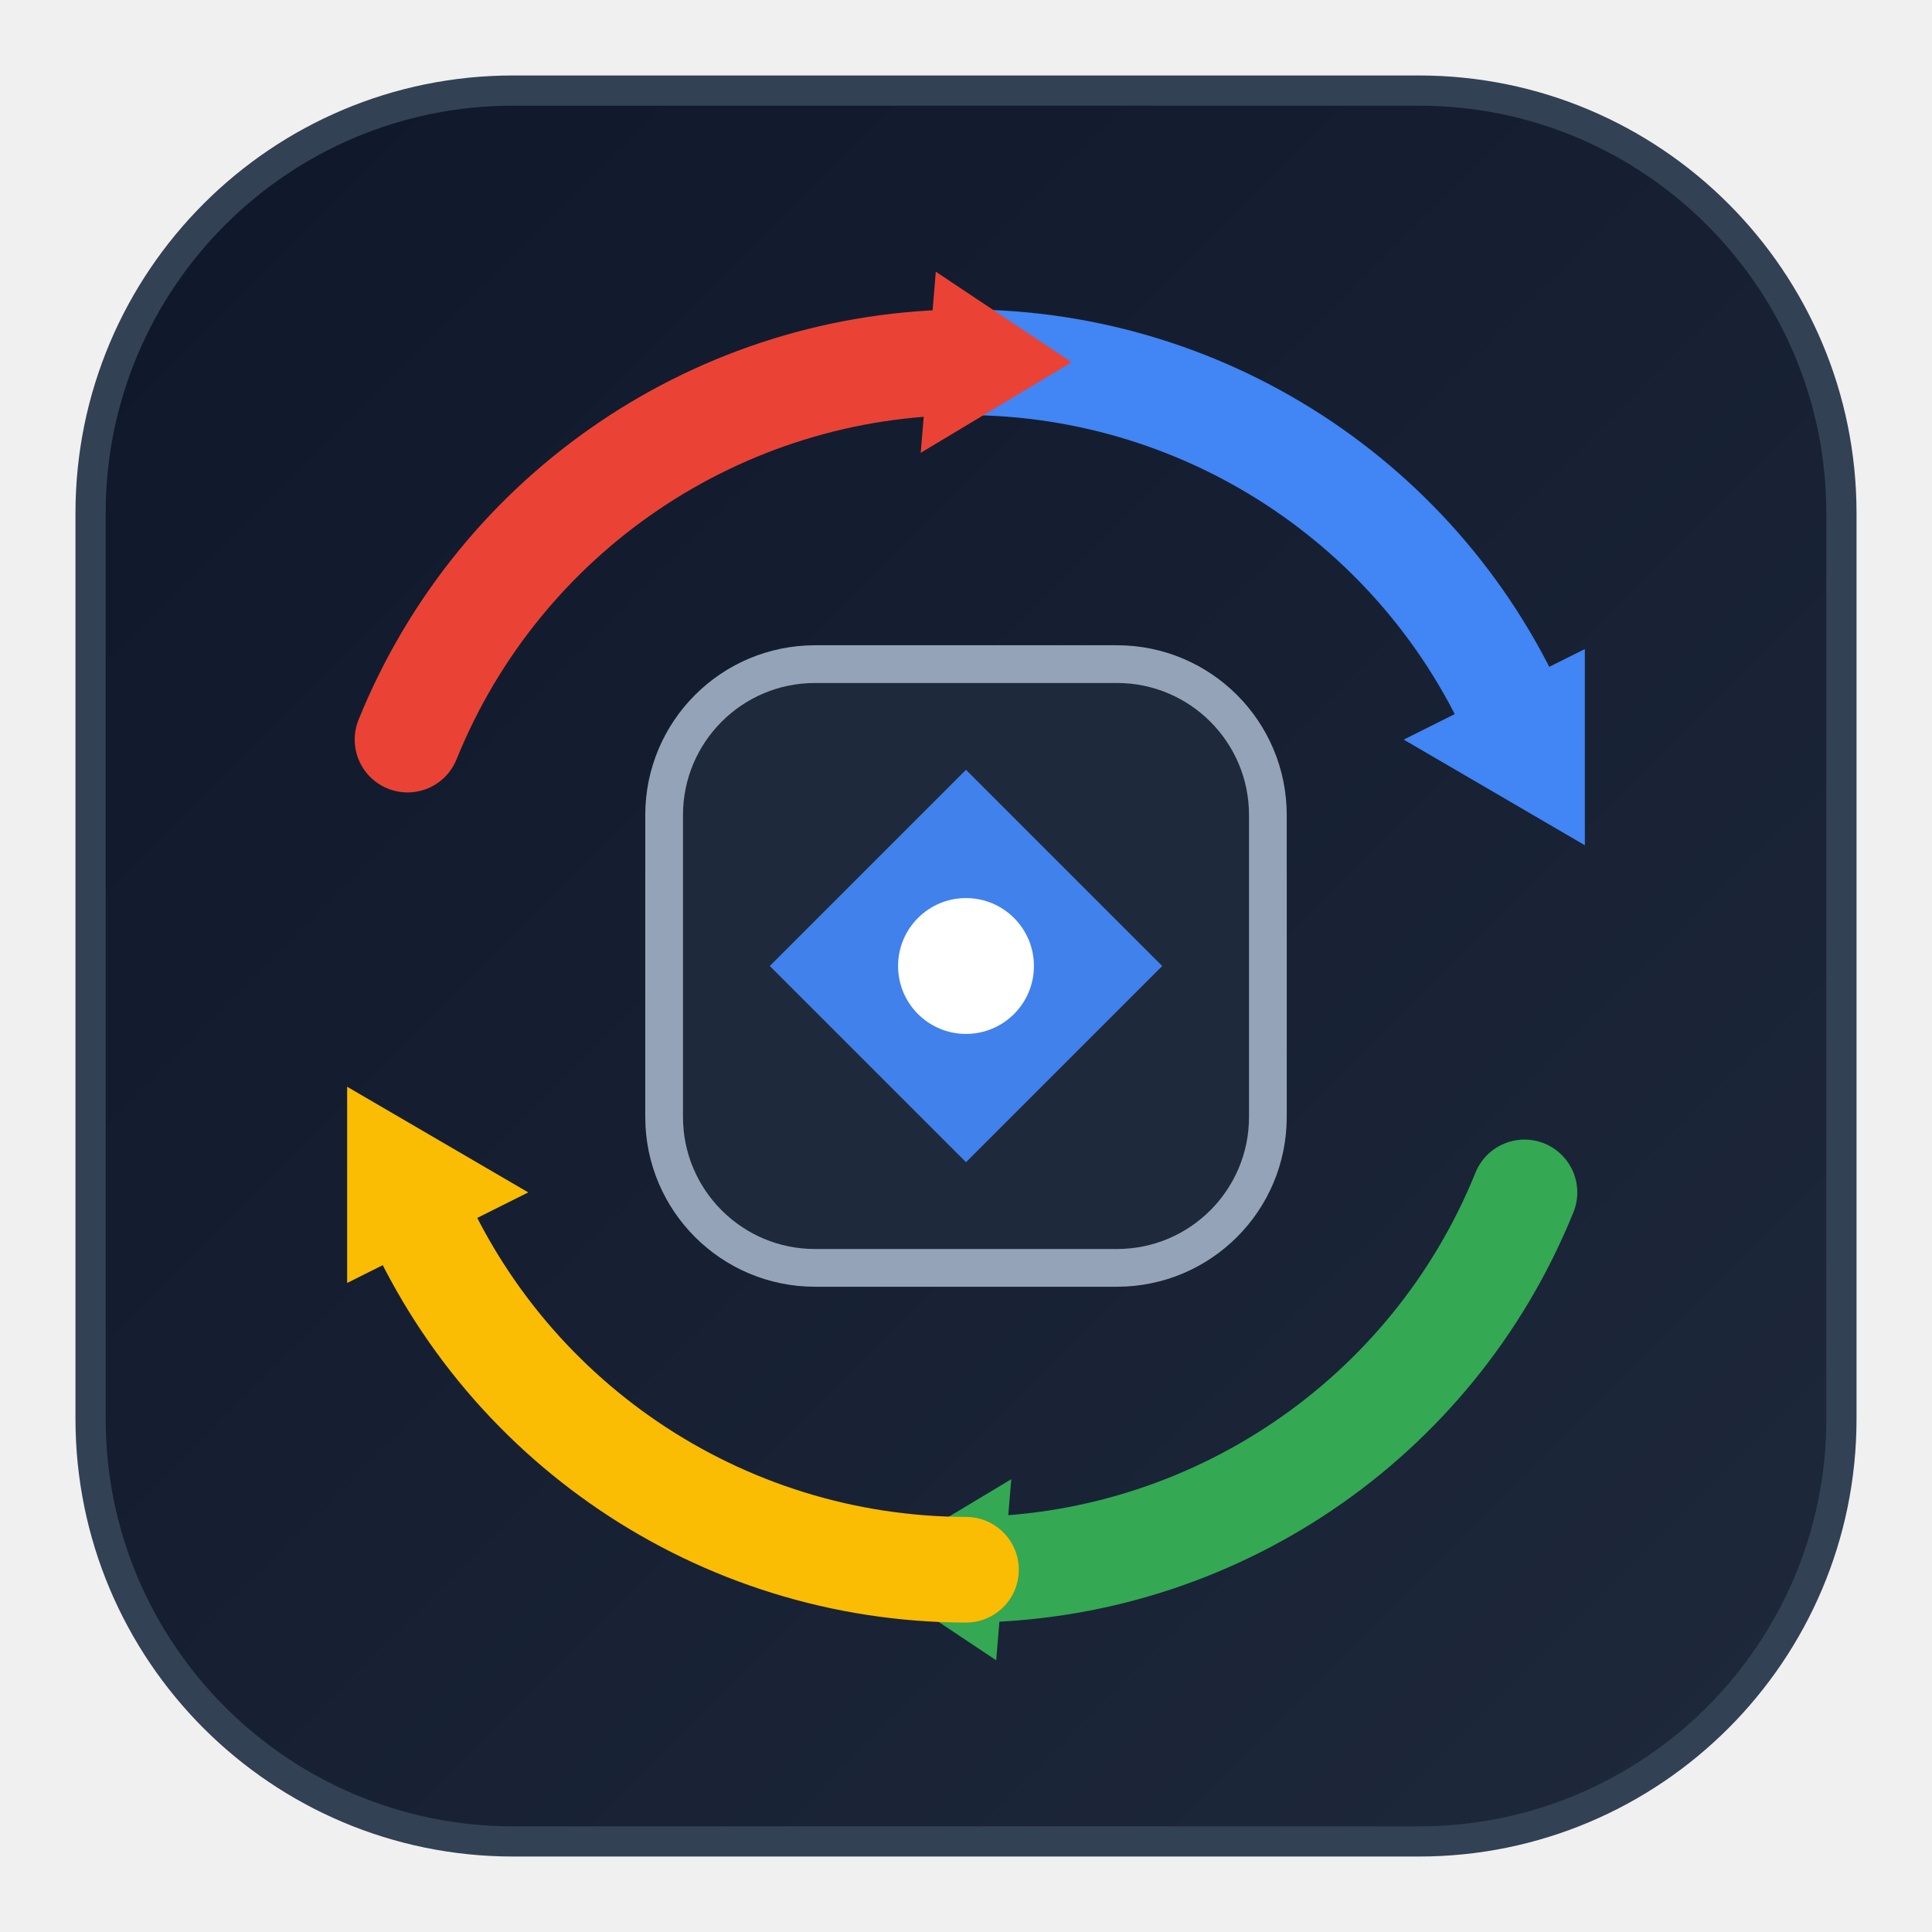
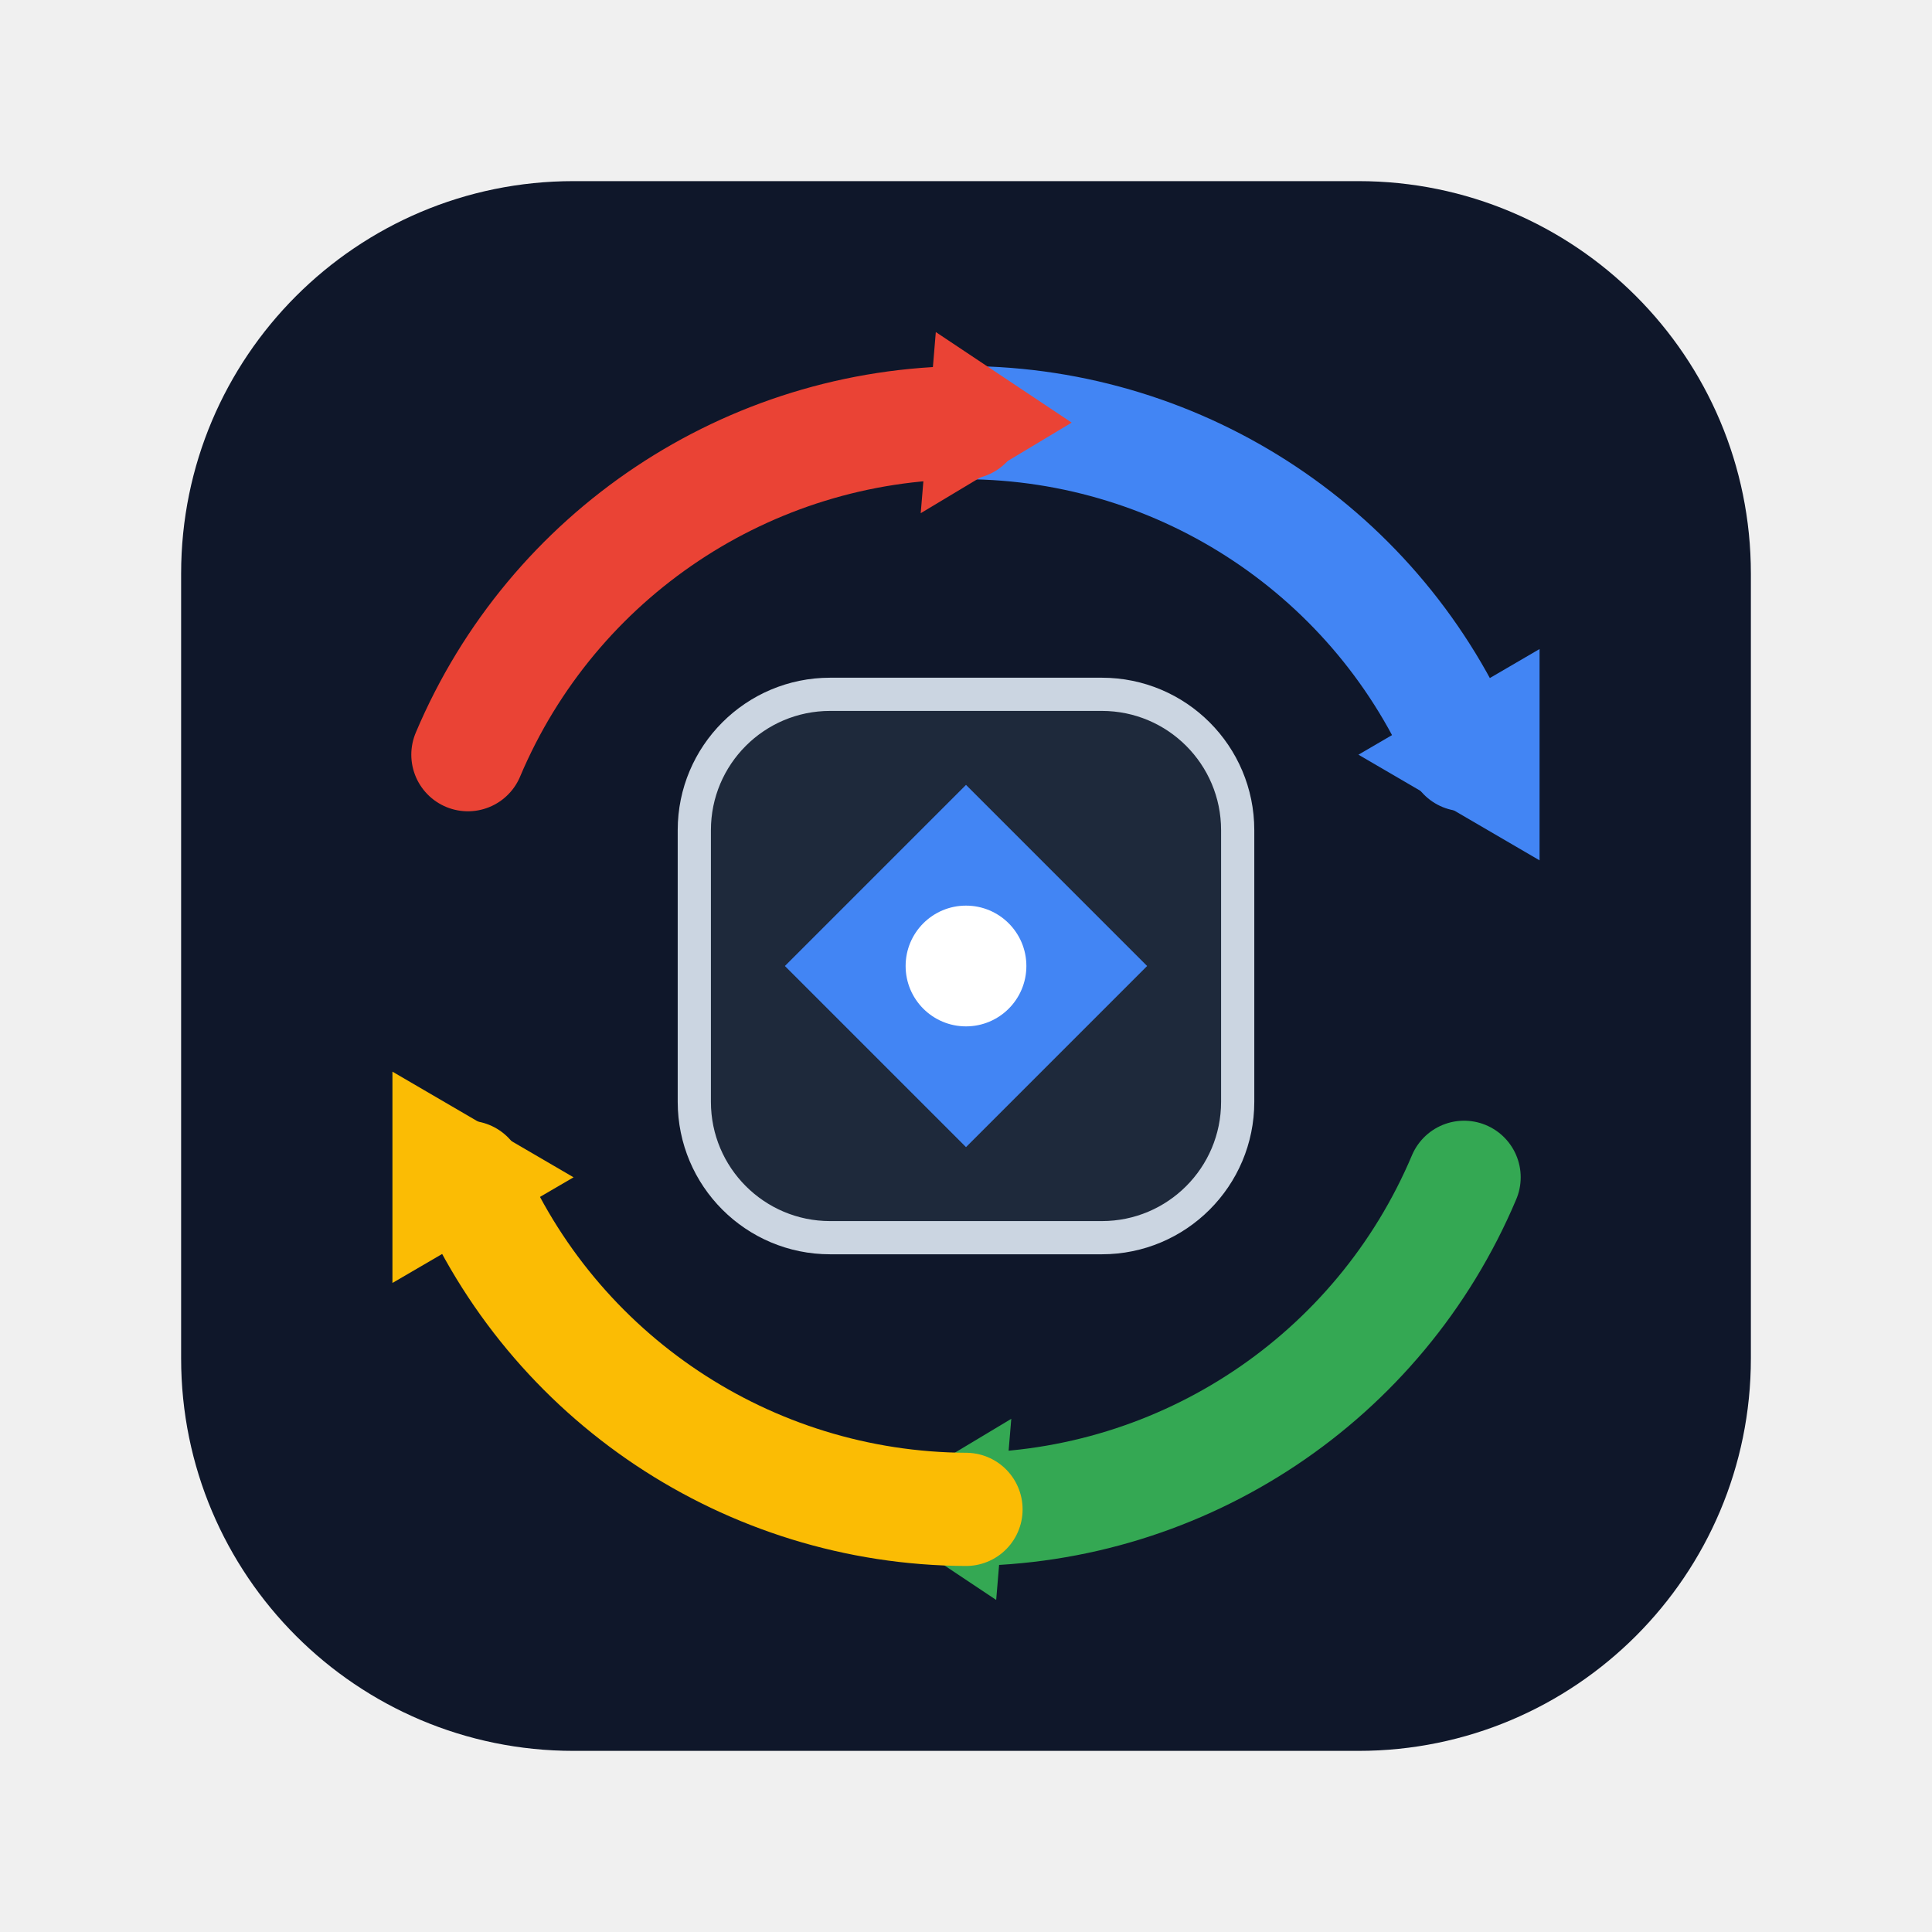
- <svg xmlns="http://www.w3.org/2000/svg" viewBox="0 0 128 128" width="128" height="128" role="img" aria-label="AutoHarness Logo">
-   <defs>
-     <linearGradient id="bgGrad" x1="0%" y1="0%" x2="100%" y2="100%">
-       <stop offset="0%" stop-color="#0f172a" />
-       <stop offset="100%" stop-color="#1e293b" />
-     </linearGradient>
-   </defs>
-   <rect x="6" y="6" width="116" height="116" rx="28" fill="url(#bgGrad)" stroke="#334155" stroke-width="2" />
-   <path d="M 64 24 A 40 40 0 0 1 101 49" fill="none" stroke="#4285F4" stroke-width="7" stroke-linecap="round" />
-   <polygon points="105,56 93,49 105,43" fill="#4285F4" />
-   <path d="M 101 79 A 40 40 0 0 1 64 104" fill="none" stroke="#34A853" stroke-width="7" stroke-linecap="round" />
-   <polygon points="57,104 67,98 66,110" fill="#34A853" />
-   <path d="M 64 104 A 40 40 0 0 1 27 79" fill="none" stroke="#FBBC04" stroke-width="7" stroke-linecap="round" />
-   <polygon points="23,72 35,79 23,85" fill="#FBBC04" />
-   <path d="M 27 49 A 40 40 0 0 1 64 24" fill="none" stroke="#EA4335" stroke-width="7" stroke-linecap="round" />
-   <polygon points="71,24 61,30 62,18" fill="#EA4335" />
-   <rect x="44" y="44" width="40" height="40" rx="10" fill="#1e293b" stroke="#94a3b8" stroke-width="2.5" />
-   <polygon points="64,51 77,64 64,77 51,64" fill="#4285F4" opacity="0.95" />
-   <circle cx="64" cy="64" r="4.5" fill="#ffffff" />
+ <svg xmlns="http://www.w3.org/2000/svg" width="256" height="256" viewBox="0 0 128 128">
+   <rect x="12" y="12" width="104" height="104" rx="26" fill="#0f172a" />
+   <path d="M 64 28 A 36 36 0 0 1 97 50" fill="none" stroke="#4285F4" stroke-width="7.5" stroke-linecap="round" />
+   <polygon points="102,57 90,50 102,43" fill="#4285F4" />
+   <path d="M 97 78 A 36 36 0 0 1 64 100" fill="none" stroke="#34A853" stroke-width="7.5" stroke-linecap="round" />
+   <polygon points="57,100 67,94 66,106" fill="#34A853" />
+   <path d="M 64 100 A 36 36 0 0 1 31 78" fill="none" stroke="#FBBC04" stroke-width="7.5" stroke-linecap="round" />
+   <polygon points="26,71 38,78 26,85" fill="#FBBC04" />
+   <path d="M 31 50 A 36 36 0 0 1 64 28" fill="none" stroke="#EA4335" stroke-width="7.5" stroke-linecap="round" />
+   <polygon points="71,28 61,34 62,22" fill="#EA4335" />
+   <rect x="46" y="46" width="36" height="36" rx="9" fill="#1e293b" stroke="#cbd5e1" stroke-width="2.2" />
+   <polygon points="64,52 76,64 64,76 52,64" fill="#4285F4" />
+   <circle cx="64" cy="64" r="4" fill="#ffffff" />
</svg>
